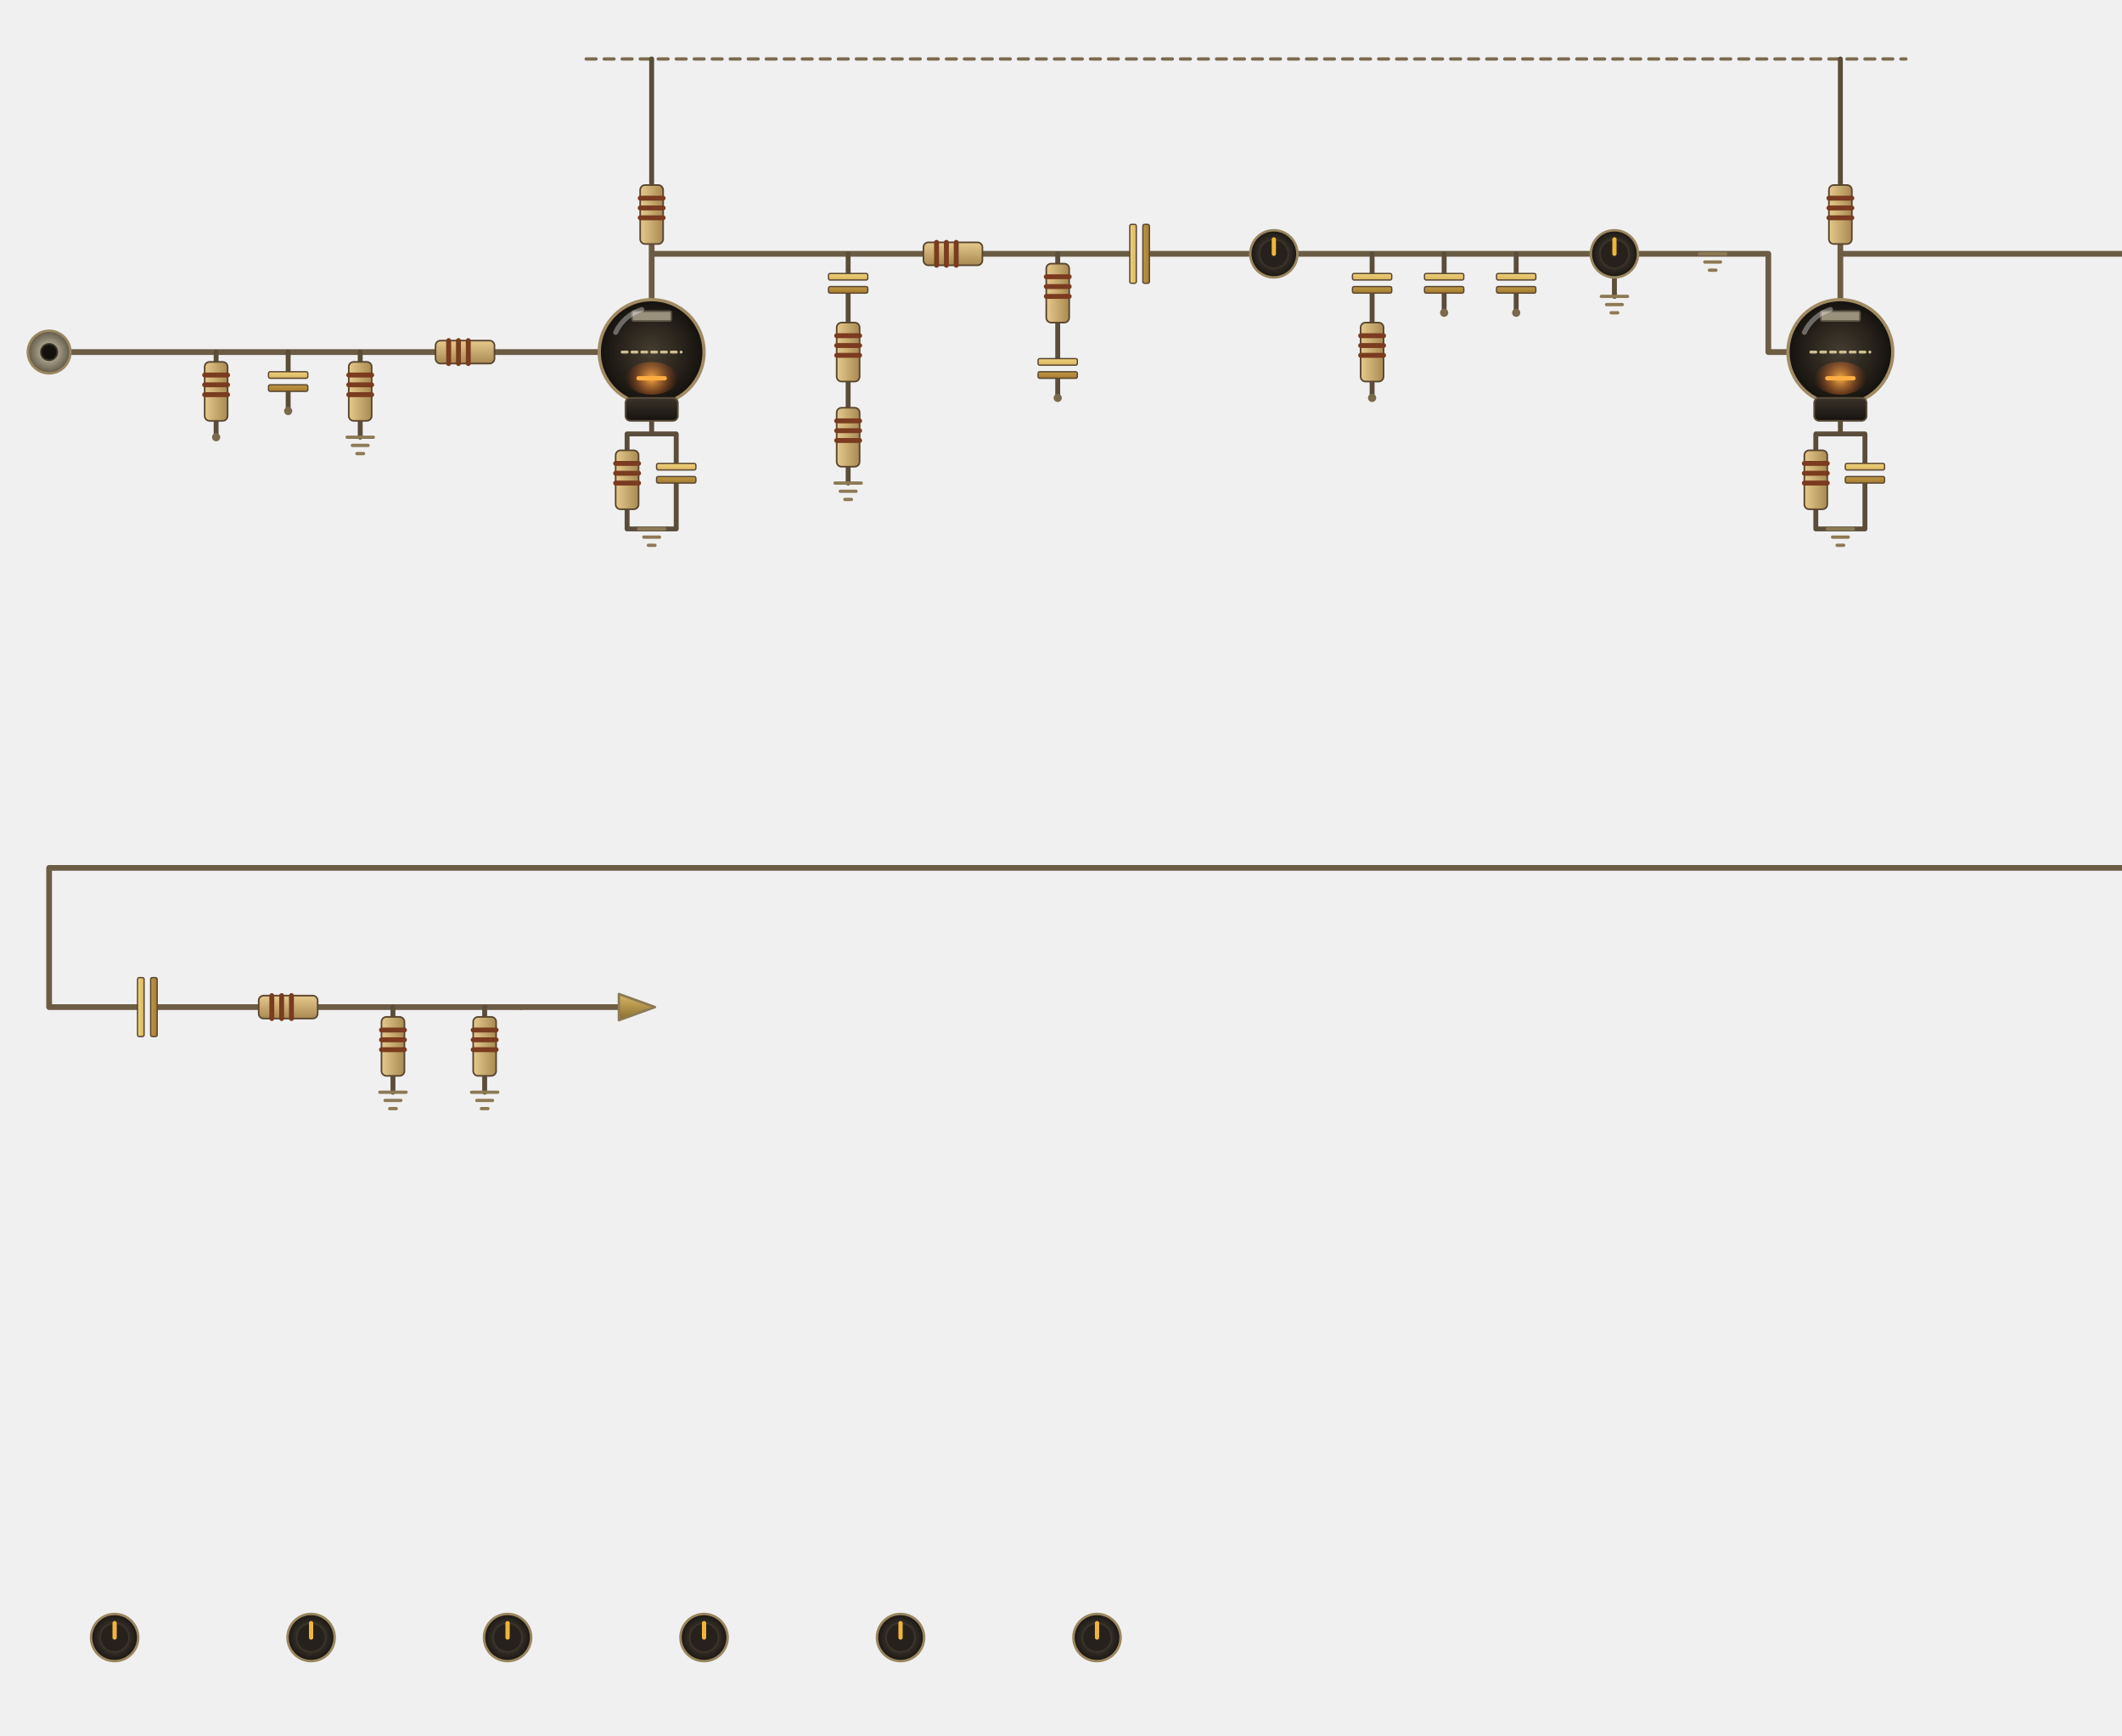
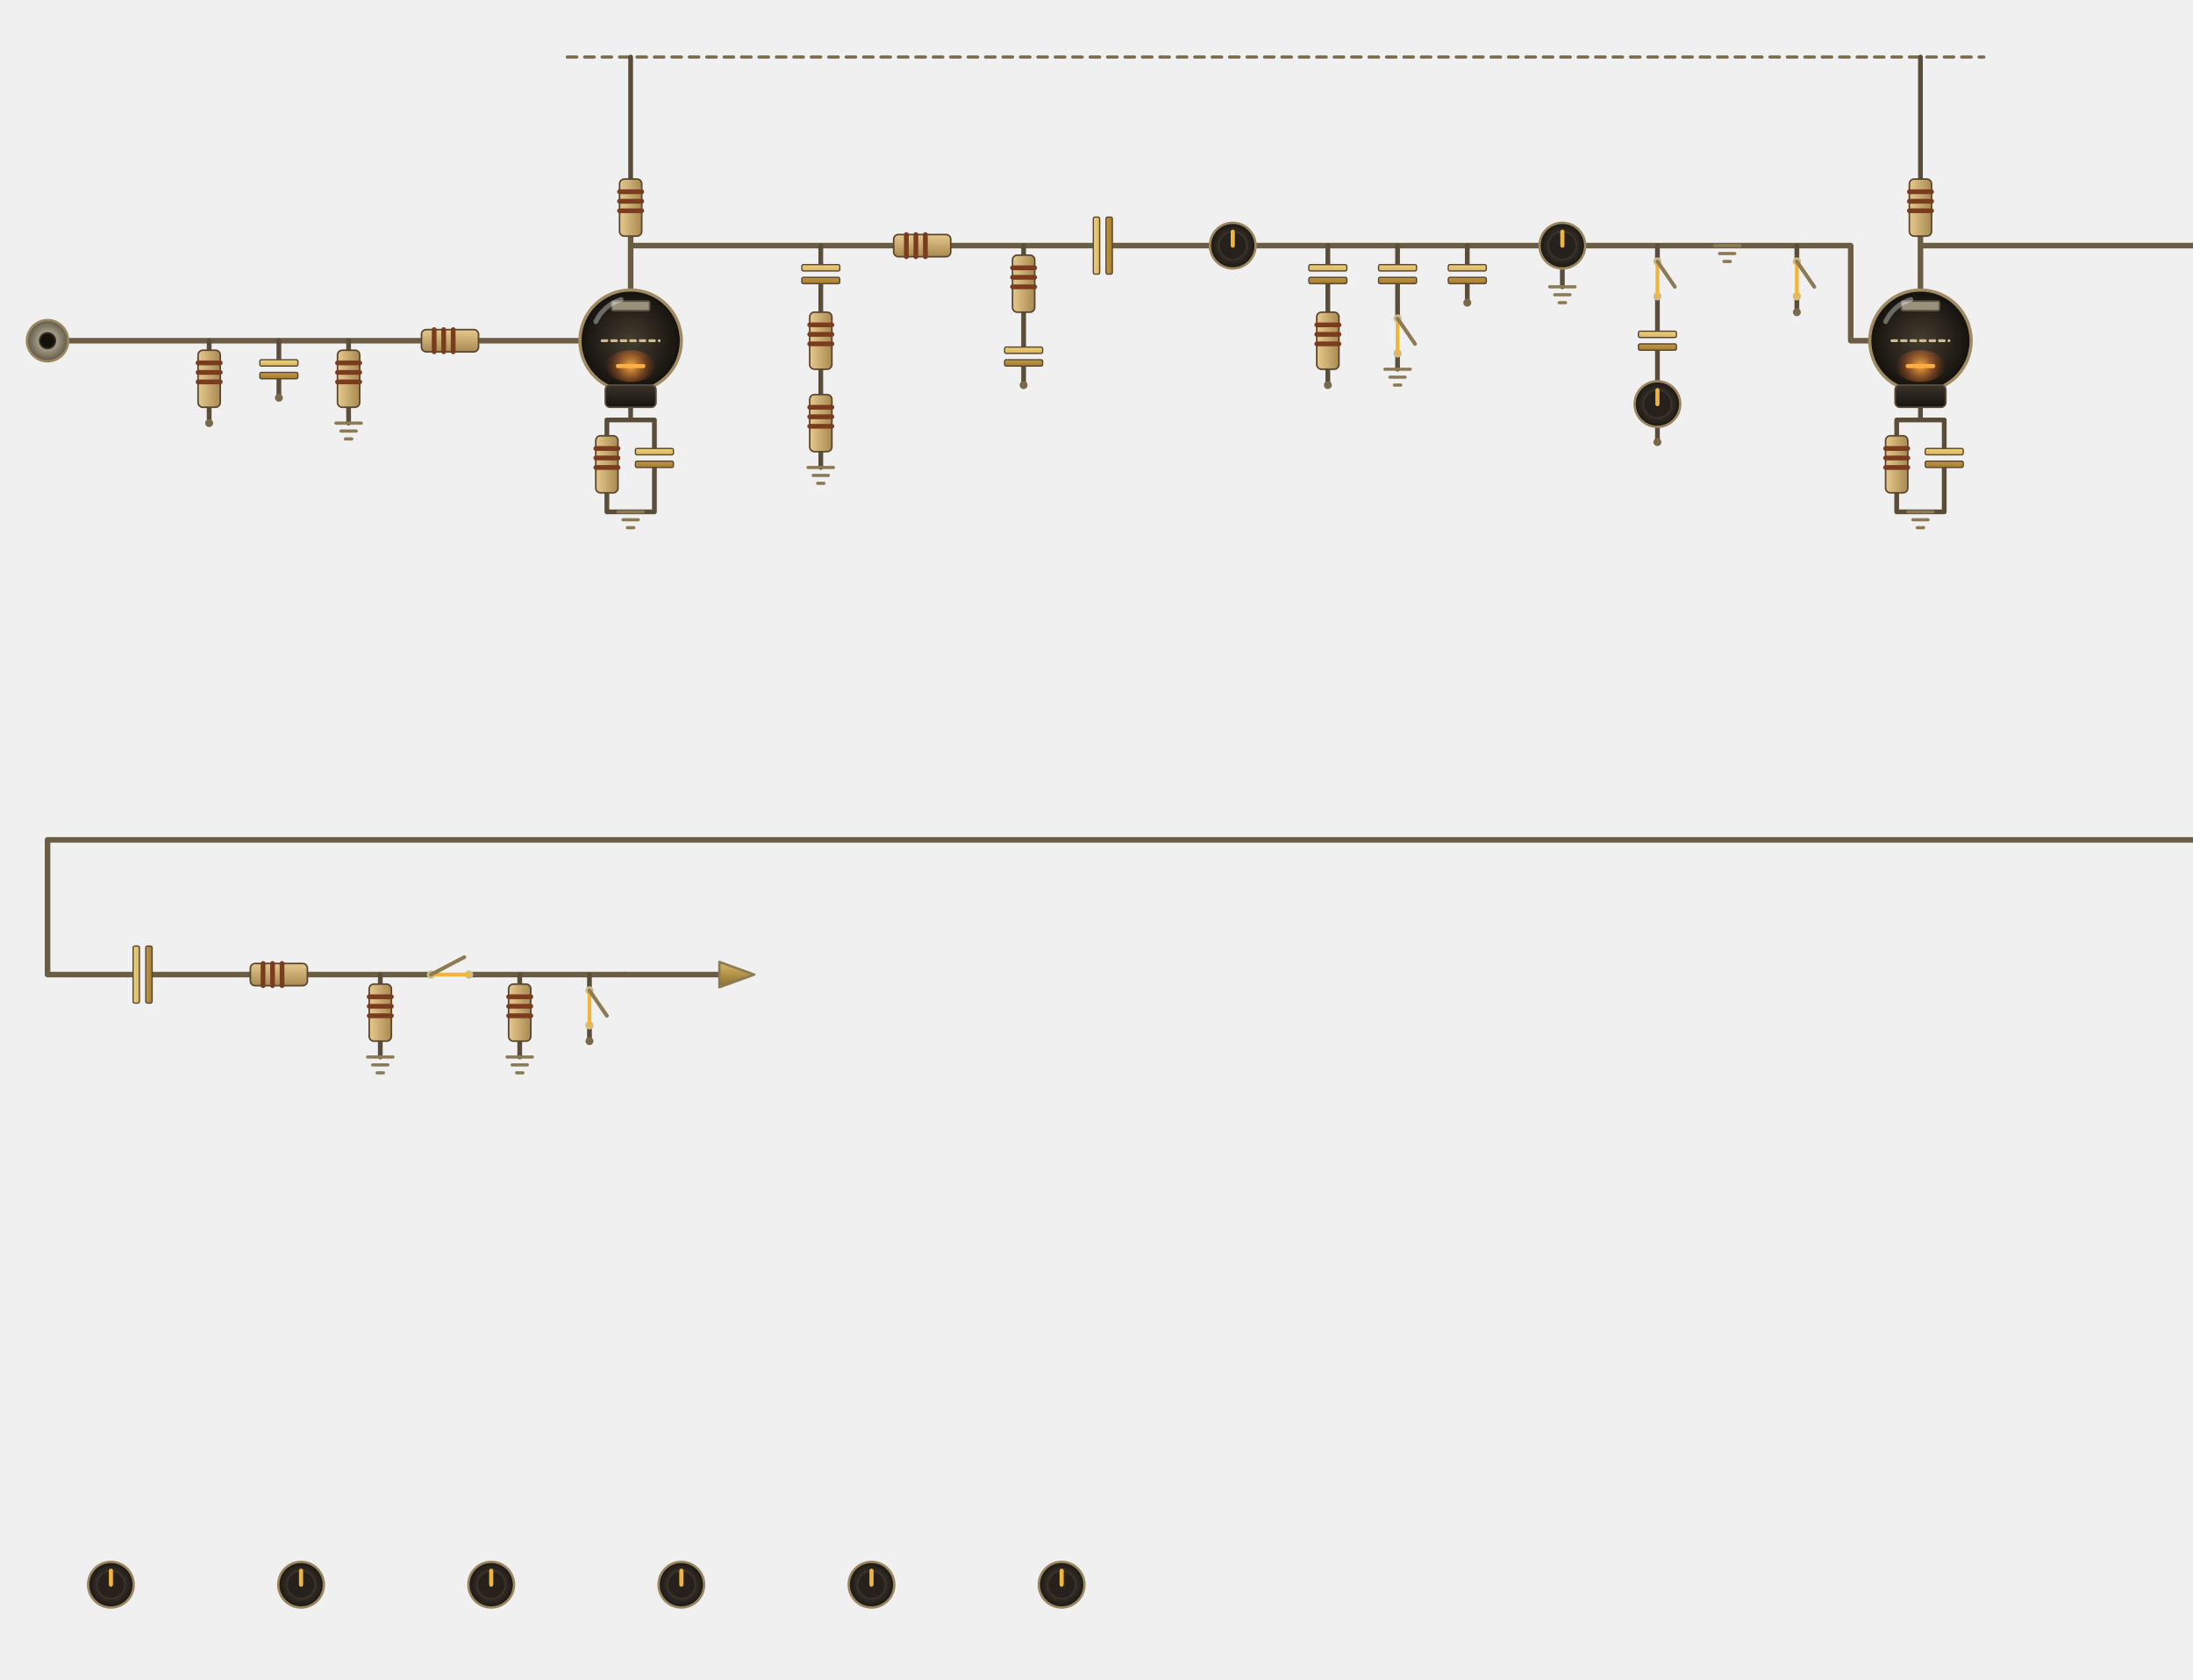
- <svg xmlns="http://www.w3.org/2000/svg" width="1296" height="1060" viewBox="0 0 1296 1060">
+ <svg xmlns="http://www.w3.org/2000/svg" width="1384" height="1060" viewBox="0 0 1384 1060">
  <defs>
    <radialGradient id="g1" cx="30" cy="215" r="13" gradientUnits="userSpaceOnUse">
      <stop offset="0" stop-color="#d9d0b8" />
      <stop offset="1" stop-color="#5f5846" />
    </radialGradient>
    <linearGradient id="g2" x1="125" y1="0" x2="139" y2="0" gradientUnits="userSpaceOnUse">
      <stop offset="0" stop-color="#e6c98c" />
      <stop offset="1" stop-color="#a88a52" />
    </linearGradient>
    <linearGradient id="g3" x1="0" y1="227" x2="0" y2="239" gradientUnits="userSpaceOnUse">
      <stop offset="0" stop-color="#f0d27a" />
      <stop offset="1" stop-color="#a67c2e" />
    </linearGradient>
    <linearGradient id="g4" x1="213" y1="0" x2="227" y2="0" gradientUnits="userSpaceOnUse">
      <stop offset="0" stop-color="#e6c98c" />
      <stop offset="1" stop-color="#a88a52" />
    </linearGradient>
    <linearGradient id="g5" x1="0" y1="208" x2="0" y2="222" gradientUnits="userSpaceOnUse">
      <stop offset="0" stop-color="#e6c98c" />
      <stop offset="1" stop-color="#a88a52" />
    </linearGradient>
    <linearGradient id="g6" x1="0" y1="167" x2="0" y2="179" gradientUnits="userSpaceOnUse">
      <stop offset="0" stop-color="#f0d27a" />
      <stop offset="1" stop-color="#a67c2e" />
    </linearGradient>
    <linearGradient id="g7" x1="511" y1="0" x2="525" y2="0" gradientUnits="userSpaceOnUse">
      <stop offset="0" stop-color="#e6c98c" />
      <stop offset="1" stop-color="#a88a52" />
    </linearGradient>
    <linearGradient id="g8" x1="511" y1="0" x2="525" y2="0" gradientUnits="userSpaceOnUse">
      <stop offset="0" stop-color="#e6c98c" />
      <stop offset="1" stop-color="#a88a52" />
    </linearGradient>
    <linearGradient id="g9" x1="0" y1="148" x2="0" y2="162" gradientUnits="userSpaceOnUse">
      <stop offset="0" stop-color="#e6c98c" />
      <stop offset="1" stop-color="#a88a52" />
    </linearGradient>
    <linearGradient id="g10" x1="639" y1="0" x2="653" y2="0" gradientUnits="userSpaceOnUse">
      <stop offset="0" stop-color="#e6c98c" />
      <stop offset="1" stop-color="#a88a52" />
    </linearGradient>
    <linearGradient id="g11" x1="0" y1="219" x2="0" y2="231" gradientUnits="userSpaceOnUse">
      <stop offset="0" stop-color="#f0d27a" />
      <stop offset="1" stop-color="#a67c2e" />
    </linearGradient>
    <linearGradient id="g12" x1="690" y1="0" x2="702" y2="0" gradientUnits="userSpaceOnUse">
      <stop offset="0" stop-color="#f0d27a" />
      <stop offset="1" stop-color="#a67c2e" />
    </linearGradient>
    <radialGradient id="g13" cx="778" cy="155" r="14.4" gradientUnits="userSpaceOnUse">
      <stop offset="0" stop-color="#5b5246" />
      <stop offset="1" stop-color="#1a1612" />
    </radialGradient>
    <linearGradient id="g14" x1="0" y1="167" x2="0" y2="179" gradientUnits="userSpaceOnUse">
      <stop offset="0" stop-color="#f0d27a" />
      <stop offset="1" stop-color="#a67c2e" />
    </linearGradient>
    <linearGradient id="g15" x1="831" y1="0" x2="845" y2="0" gradientUnits="userSpaceOnUse">
      <stop offset="0" stop-color="#e6c98c" />
      <stop offset="1" stop-color="#a88a52" />
    </linearGradient>
    <linearGradient id="g16" x1="0" y1="167" x2="0" y2="179" gradientUnits="userSpaceOnUse">
      <stop offset="0" stop-color="#f0d27a" />
      <stop offset="1" stop-color="#a67c2e" />
    </linearGradient>
    <linearGradient id="g17" x1="0" y1="167" x2="0" y2="179" gradientUnits="userSpaceOnUse">
      <stop offset="0" stop-color="#f0d27a" />
      <stop offset="1" stop-color="#a67c2e" />
    </linearGradient>
    <radialGradient id="g18" cx="986" cy="155" r="14.4" gradientUnits="userSpaceOnUse">
      <stop offset="0" stop-color="#5b5246" />
      <stop offset="1" stop-color="#1a1612" />
    </radialGradient>
-     <linearGradient id="g19" x1="84" y1="0" x2="96" y2="0" gradientUnits="userSpaceOnUse">
-       <stop offset="0" stop-color="#f0d27a" />
-       <stop offset="1" stop-color="#a67c2e" />
-     </linearGradient>
-     <linearGradient id="g20" x1="0" y1="608" x2="0" y2="622" gradientUnits="userSpaceOnUse">
-       <stop offset="0" stop-color="#e6c98c" />
-       <stop offset="1" stop-color="#a88a52" />
-     </linearGradient>
-     <linearGradient id="g21" x1="233" y1="0" x2="247" y2="0" gradientUnits="userSpaceOnUse">
-       <stop offset="0" stop-color="#e6c98c" />
-       <stop offset="1" stop-color="#a88a52" />
-     </linearGradient>
-     <linearGradient id="g22" x1="289" y1="0" x2="303" y2="0" gradientUnits="userSpaceOnUse">
-       <stop offset="0" stop-color="#e6c98c" />
-       <stop offset="1" stop-color="#a88a52" />
-     </linearGradient>
-     <linearGradient id="g23" x1="391" y1="0" x2="405" y2="0" gradientUnits="userSpaceOnUse">
-       <stop offset="0" stop-color="#e6c98c" />
-       <stop offset="1" stop-color="#a88a52" />
-     </linearGradient>
-     <radialGradient id="g24" cx="398" cy="215" r="32" gradientUnits="userSpaceOnUse">
+     <linearGradient id="g19" x1="0" y1="209" x2="0" y2="221" gradientUnits="userSpaceOnUse">
+       <stop offset="0" stop-color="#f0d27a" />
+       <stop offset="1" stop-color="#a67c2e" />
+     </linearGradient>
+     <radialGradient id="g20" cx="1046" cy="255" r="14.4" gradientUnits="userSpaceOnUse">
+       <stop offset="0" stop-color="#5b5246" />
+       <stop offset="1" stop-color="#1a1612" />
+     </radialGradient>
+     <linearGradient id="g21" x1="84" y1="0" x2="96" y2="0" gradientUnits="userSpaceOnUse">
+       <stop offset="0" stop-color="#f0d27a" />
+       <stop offset="1" stop-color="#a67c2e" />
+     </linearGradient>
+     <linearGradient id="g22" x1="0" y1="608" x2="0" y2="622" gradientUnits="userSpaceOnUse">
+       <stop offset="0" stop-color="#e6c98c" />
+       <stop offset="1" stop-color="#a88a52" />
+     </linearGradient>
+     <linearGradient id="g23" x1="233" y1="0" x2="247" y2="0" gradientUnits="userSpaceOnUse">
+       <stop offset="0" stop-color="#e6c98c" />
+       <stop offset="1" stop-color="#a88a52" />
+     </linearGradient>
+     <linearGradient id="g24" x1="321" y1="0" x2="335" y2="0" gradientUnits="userSpaceOnUse">
+       <stop offset="0" stop-color="#e6c98c" />
+       <stop offset="1" stop-color="#a88a52" />
+     </linearGradient>
+     <linearGradient id="g25" x1="391" y1="0" x2="405" y2="0" gradientUnits="userSpaceOnUse">
+       <stop offset="0" stop-color="#e6c98c" />
+       <stop offset="1" stop-color="#a88a52" />
+     </linearGradient>
+     <radialGradient id="g26" cx="398" cy="215" r="32" gradientUnits="userSpaceOnUse">
      <stop offset="0" stop-color="#463d30" />
      <stop offset="1" stop-color="#14110d" />
    </radialGradient>
-     <radialGradient id="g25" cx="398" cy="231" r="16" gradientUnits="userSpaceOnUse">
+     <radialGradient id="g27" cx="398" cy="231" r="16" gradientUnits="userSpaceOnUse">
      <stop offset="0" stop-color="#ffb347" stop-opacity="0.95" />
      <stop offset="1" stop-color="#c1441a" stop-opacity="0" />
    </radialGradient>
-     <linearGradient id="g26" x1="0" y1="243" x2="0" y2="257" gradientUnits="userSpaceOnUse">
+     <linearGradient id="g28" x1="0" y1="243" x2="0" y2="257" gradientUnits="userSpaceOnUse">
      <stop offset="0" stop-color="#3a332a" />
      <stop offset="1" stop-color="#16130f" />
    </linearGradient>
-     <linearGradient id="g27" x1="376" y1="0" x2="390" y2="0" gradientUnits="userSpaceOnUse">
-       <stop offset="0" stop-color="#e6c98c" />
-       <stop offset="1" stop-color="#a88a52" />
-     </linearGradient>
-     <linearGradient id="g28" x1="0" y1="283" x2="0" y2="295" gradientUnits="userSpaceOnUse">
-       <stop offset="0" stop-color="#f0d27a" />
-       <stop offset="1" stop-color="#a67c2e" />
-     </linearGradient>
-     <linearGradient id="g29" x1="1117" y1="0" x2="1131" y2="0" gradientUnits="userSpaceOnUse">
-       <stop offset="0" stop-color="#e6c98c" />
-       <stop offset="1" stop-color="#a88a52" />
-     </linearGradient>
-     <radialGradient id="g30" cx="1124" cy="215" r="32" gradientUnits="userSpaceOnUse">
+     <linearGradient id="g29" x1="376" y1="0" x2="390" y2="0" gradientUnits="userSpaceOnUse">
+       <stop offset="0" stop-color="#e6c98c" />
+       <stop offset="1" stop-color="#a88a52" />
+     </linearGradient>
+     <linearGradient id="g30" x1="0" y1="283" x2="0" y2="295" gradientUnits="userSpaceOnUse">
+       <stop offset="0" stop-color="#f0d27a" />
+       <stop offset="1" stop-color="#a67c2e" />
+     </linearGradient>
+     <linearGradient id="g31" x1="1205" y1="0" x2="1219" y2="0" gradientUnits="userSpaceOnUse">
+       <stop offset="0" stop-color="#e6c98c" />
+       <stop offset="1" stop-color="#a88a52" />
+     </linearGradient>
+     <radialGradient id="g32" cx="1212" cy="215" r="32" gradientUnits="userSpaceOnUse">
      <stop offset="0" stop-color="#463d30" />
      <stop offset="1" stop-color="#14110d" />
    </radialGradient>
-     <radialGradient id="g31" cx="1124" cy="231" r="16" gradientUnits="userSpaceOnUse">
+     <radialGradient id="g33" cx="1212" cy="231" r="16" gradientUnits="userSpaceOnUse">
      <stop offset="0" stop-color="#ffb347" stop-opacity="0.95" />
      <stop offset="1" stop-color="#c1441a" stop-opacity="0" />
    </radialGradient>
-     <linearGradient id="g32" x1="0" y1="243" x2="0" y2="257" gradientUnits="userSpaceOnUse">
+     <linearGradient id="g34" x1="0" y1="243" x2="0" y2="257" gradientUnits="userSpaceOnUse">
      <stop offset="0" stop-color="#3a332a" />
      <stop offset="1" stop-color="#16130f" />
    </linearGradient>
-     <linearGradient id="g33" x1="1102" y1="0" x2="1116" y2="0" gradientUnits="userSpaceOnUse">
-       <stop offset="0" stop-color="#e6c98c" />
-       <stop offset="1" stop-color="#a88a52" />
-     </linearGradient>
-     <linearGradient id="g34" x1="0" y1="283" x2="0" y2="295" gradientUnits="userSpaceOnUse">
-       <stop offset="0" stop-color="#f0d27a" />
-       <stop offset="1" stop-color="#a67c2e" />
-     </linearGradient>
-     <radialGradient id="g35" cx="70" cy="1000" r="14.4" gradientUnits="userSpaceOnUse">
-       <stop offset="0" stop-color="#5b5246" />
-       <stop offset="1" stop-color="#1a1612" />
-     </radialGradient>
-     <radialGradient id="g36" cx="190" cy="1000" r="14.4" gradientUnits="userSpaceOnUse">
-       <stop offset="0" stop-color="#5b5246" />
-       <stop offset="1" stop-color="#1a1612" />
-     </radialGradient>
-     <radialGradient id="g37" cx="310" cy="1000" r="14.4" gradientUnits="userSpaceOnUse">
-       <stop offset="0" stop-color="#5b5246" />
-       <stop offset="1" stop-color="#1a1612" />
-     </radialGradient>
-     <radialGradient id="g38" cx="430" cy="1000" r="14.4" gradientUnits="userSpaceOnUse">
-       <stop offset="0" stop-color="#5b5246" />
-       <stop offset="1" stop-color="#1a1612" />
-     </radialGradient>
-     <radialGradient id="g39" cx="550" cy="1000" r="14.4" gradientUnits="userSpaceOnUse">
-       <stop offset="0" stop-color="#5b5246" />
-       <stop offset="1" stop-color="#1a1612" />
-     </radialGradient>
-     <radialGradient id="g40" cx="670" cy="1000" r="14.4" gradientUnits="userSpaceOnUse">
-       <stop offset="0" stop-color="#5b5246" />
-       <stop offset="1" stop-color="#1a1612" />
-     </radialGradient>
-     <linearGradient id="g41" x1="0" y1="607" x2="0" y2="623" gradientUnits="userSpaceOnUse">
+     <linearGradient id="g35" x1="1190" y1="0" x2="1204" y2="0" gradientUnits="userSpaceOnUse">
+       <stop offset="0" stop-color="#e6c98c" />
+       <stop offset="1" stop-color="#a88a52" />
+     </linearGradient>
+     <linearGradient id="g36" x1="0" y1="283" x2="0" y2="295" gradientUnits="userSpaceOnUse">
+       <stop offset="0" stop-color="#f0d27a" />
+       <stop offset="1" stop-color="#a67c2e" />
+     </linearGradient>
+     <radialGradient id="g37" cx="70" cy="1000" r="14.4" gradientUnits="userSpaceOnUse">
+       <stop offset="0" stop-color="#5b5246" />
+       <stop offset="1" stop-color="#1a1612" />
+     </radialGradient>
+     <radialGradient id="g38" cx="190" cy="1000" r="14.4" gradientUnits="userSpaceOnUse">
+       <stop offset="0" stop-color="#5b5246" />
+       <stop offset="1" stop-color="#1a1612" />
+     </radialGradient>
+     <radialGradient id="g39" cx="310" cy="1000" r="14.4" gradientUnits="userSpaceOnUse">
+       <stop offset="0" stop-color="#5b5246" />
+       <stop offset="1" stop-color="#1a1612" />
+     </radialGradient>
+     <radialGradient id="g40" cx="430" cy="1000" r="14.4" gradientUnits="userSpaceOnUse">
+       <stop offset="0" stop-color="#5b5246" />
+       <stop offset="1" stop-color="#1a1612" />
+     </radialGradient>
+     <radialGradient id="g41" cx="550" cy="1000" r="14.4" gradientUnits="userSpaceOnUse">
+       <stop offset="0" stop-color="#5b5246" />
+       <stop offset="1" stop-color="#1a1612" />
+     </radialGradient>
+     <radialGradient id="g42" cx="670" cy="1000" r="14.4" gradientUnits="userSpaceOnUse">
+       <stop offset="0" stop-color="#5b5246" />
+       <stop offset="1" stop-color="#1a1612" />
+     </radialGradient>
+     <linearGradient id="g43" x1="0" y1="607" x2="0" y2="623" gradientUnits="userSpaceOnUse">
      <stop offset="0" stop-color="#d9b866" />
      <stop offset="1" stop-color="#8a6d2c" />
    </linearGradient>
  </defs>
-   <path id="rail0" d="M358,36 H1164" fill="none" stroke="#7a6a4c" stroke-width="2" stroke-linecap="round" stroke-linejoin="round" stroke-dasharray="6 5" />
+   <path id="rail0" d="M358,36 H1252" fill="none" stroke="#7a6a4c" stroke-width="2" stroke-linecap="round" stroke-linejoin="round" stroke-dasharray="6 5" />
  <path id="wire_INPUT" d="M43,215 H110 M110,215 H242 M242,215 H266 M302,215 H326 M326,215 H342 M342,215 H366" fill="none" stroke="#6b5c44" stroke-width="3.5" stroke-linecap="round" stroke-linejoin="round" />
-   <path id="wire_V1" d="M398,155 H496 M496,155 H540 M540,155 H564 M600,155 H624 M624,155 H668 M668,155 H690 M702,155 H724 M724,155 H740 M740,155 H763 M793,155 H816 M816,155 H948 M948,155 H971 M1001,155 H1024 M1024,155 H1068 M1068,155 H1080 V215 H1092 M1124,155 H1530 V530 H30 V615 H46 M46,615 H62 M62,615 H84 M96,615 H118 M118,615 H134 M134,615 H158 M194,615 H218 M218,615 H262 M262,615 H274 M274,615 H318 M398,149 V183 M1124,149 V183" fill="none" stroke="#6b5c44" stroke-width="3.5" stroke-linecap="round" stroke-linejoin="round" />
-   <path id="wire_OUT" d="M318,615 H378" fill="none" stroke="#6b5c44" stroke-width="3.5" stroke-linecap="round" stroke-linejoin="round" />
-   <path id="wire_static" d="M132,215 V221 M132,257 V267 M176,215 V227 M176,239 V251 M220,215 V221 M220,257 V267 M518,155 V167 M518,179 V191 M518,191 V197 M518,233 V243 M518,243 V249 M518,285 V295 M646,155 V161 M646,197 V207 M646,207 V219 M646,231 V243 M838,155 V167 M838,179 V191 M838,191 V197 M838,233 V243 M882,155 V167 M882,179 V191 M926,155 V167 M926,179 V191 M986,170 V181 M240,615 V621 M240,657 V667 M296,615 V621 M296,657 V667 M398,36 V113 M398,257 V265 M383,265 H413 M383,265 V275 M413,265 V283 M383,311 V323 H413 M413,295 V323 M1124,36 V113 M1124,257 V265 M1109,265 H1139 M1109,265 V275 M1139,265 V283 M1109,311 V323 H1139 M1139,295 V323" fill="none" stroke="#5a4d3a" stroke-width="3" stroke-linecap="round" stroke-linejoin="round" />
+   <path id="wire_V1" d="M398,155 H496 M496,155 H540 M540,155 H564 M600,155 H624 M624,155 H668 M668,155 H690 M702,155 H724 M724,155 H740 M740,155 H763 M793,155 H816 M816,155 H948 M948,155 H971 M1001,155 H1024 M1024,155 H1156 M1156,155 H1168 V215 H1180 M1212,155 H1530 V530 H30 V615 H46 M46,615 H62 M62,615 H84 M96,615 H118 M118,615 H134 M134,615 H158 M194,615 H218 M218,615 H262 M262,615 H270 M298,615 H306 M306,615 H394 M398,149 V183 M1212,149 V183" fill="none" stroke="#6b5c44" stroke-width="3.5" stroke-linecap="round" stroke-linejoin="round" />
+   <path id="wire_OUT" d="M394,615 H454" fill="none" stroke="#6b5c44" stroke-width="3.5" stroke-linecap="round" stroke-linejoin="round" />
+   <path id="wire_static" d="M132,215 V221 M132,257 V267 M176,215 V227 M176,239 V251 M220,215 V221 M220,257 V267 M518,155 V167 M518,179 V191 M518,191 V197 M518,233 V243 M518,243 V249 M518,285 V295 M646,155 V161 M646,197 V207 M646,207 V219 M646,231 V243 M838,155 V167 M838,179 V191 M838,191 V197 M838,233 V243 M882,155 V167 M882,179 V191 M882,191 V199 M882,225 V233 M926,155 V167 M926,179 V191 M986,170 V181 M1046,155 V163 M1046,189 V197 M1046,197 V209 M1046,221 V233 M1046,233 V241 M1046,269 V279 M1134,155 V163 M1134,189 V197 M240,615 V621 M240,657 V667 M328,615 V621 M328,657 V667 M372,615 V623 M372,649 V657 M398,36 V113 M398,257 V265 M383,265 H413 M383,265 V275 M413,265 V283 M383,311 V323 H413 M413,295 V323 M1212,36 V113 M1212,257 V265 M1197,265 H1227 M1197,265 V275 M1227,265 V283 M1197,311 V323 H1227 M1227,295 V323" fill="none" stroke="#5a4d3a" stroke-width="3" stroke-linecap="round" stroke-linejoin="round" />
  <path id="ground_220_267" d="M212,267 H228 M215.2,272 H224.8 M218,277 H222" fill="none" stroke="#8c7a55" stroke-width="2" stroke-linecap="round" stroke-linejoin="round" />
  <path id="ground_518_295" d="M510,295 H526 M513.2,300 H522.8 M516,305 H520" fill="none" stroke="#8c7a55" stroke-width="2" stroke-linecap="round" stroke-linejoin="round" />
+   <path id="ground_882_233" d="M874,233 H890 M877.2,238 H886.8 M880,243 H884" fill="none" stroke="#8c7a55" stroke-width="2" stroke-linecap="round" stroke-linejoin="round" />
  <path id="ground_986_181" d="M978,181 H994 M981.2,186 H990.8 M984,191 H988" fill="none" stroke="#8c7a55" stroke-width="2" stroke-linecap="round" stroke-linejoin="round" />
-   <path id="ground_1046_155" d="M1038,155 H1054 M1041.2,160 H1050.8 M1044,165 H1048" fill="none" stroke="#8c7a55" stroke-width="2" stroke-linecap="round" stroke-linejoin="round" />
+   <path id="ground_1090_155" d="M1082,155 H1098 M1085.2,160 H1094.8 M1088,165 H1092" fill="none" stroke="#8c7a55" stroke-width="2" stroke-linecap="round" stroke-linejoin="round" />
  <path id="ground_240_667" d="M232,667 H248 M235.2,672 H244.8 M238,677 H242" fill="none" stroke="#8c7a55" stroke-width="2" stroke-linecap="round" stroke-linejoin="round" />
-   <path id="ground_296_667" d="M288,667 H304 M291.2,672 H300.8 M294,677 H298" fill="none" stroke="#8c7a55" stroke-width="2" stroke-linecap="round" stroke-linejoin="round" />
+   <path id="ground_328_667" d="M320,667 H336 M323.2,672 H332.8 M326,677 H330" fill="none" stroke="#8c7a55" stroke-width="2" stroke-linecap="round" stroke-linejoin="round" />
  <path id="ground_398_323" d="M390,323 H406 M393.2,328 H402.8 M396,333 H400" fill="none" stroke="#8c7a55" stroke-width="2" stroke-linecap="round" stroke-linejoin="round" />
-   <path id="ground_1124_323" d="M1116,323 H1132 M1119.2,328 H1128.8 M1122,333 H1126" fill="none" stroke="#8c7a55" stroke-width="2" stroke-linecap="round" stroke-linejoin="round" />
+   <path id="ground_1212_323" d="M1204,323 H1220 M1207.2,328 H1216.8 M1210,333 H1214" fill="none" stroke="#8c7a55" stroke-width="2" stroke-linecap="round" stroke-linejoin="round" />
  <ellipse id="jack_in" cx="30" cy="215" rx="13" ry="13" fill="url(#g1)" stroke="#9a8760" stroke-width="1.5" />
  <ellipse id="jack_hole" cx="30" cy="215" rx="5" ry="5" fill="#14110d" stroke="#3b3329" stroke-width="1" />
  <rect id="RSRC" x="125" y="221" width="14" height="36" rx="3" fill="url(#g2)" stroke="#5a4630" stroke-width="1" />
  <path id="RSRC_bands" d="M125,229 H139 M125,235 H139 M125,241 H139" fill="none" stroke="#7a3b1f" stroke-width="3" stroke-linecap="round" stroke-linejoin="round" />
  <ellipse id="valL_1_7k" cx="143" cy="239" rx="1" ry="1" fill="none" stroke="none" />
  <ellipse id="open_132_267" cx="132" cy="267" rx="2.5" ry="2.5" fill="#7a6a4c" stroke="none" stroke-width="1" />
  <rect id="CPUa" x="164" y="227" width="24" height="4" rx="1" fill="url(#g3)" stroke="#5a4630" stroke-width="0.8" />
  <rect id="CPUb" x="164" y="235" width="24" height="4" rx="1" fill="url(#g3)" stroke="#5a4630" stroke-width="0.8" />
  <ellipse id="valL_2_110p" cx="191" cy="233" rx="1" ry="1" fill="none" stroke="none" />
  <ellipse id="open_176_251" cx="176" cy="251" rx="2.5" ry="2.5" fill="#7a6a4c" stroke="none" stroke-width="1" />
  <rect id="RJ1" x="213" y="221" width="14" height="36" rx="3" fill="url(#g4)" stroke="#5a4630" stroke-width="1" />
  <path id="RJ1_bands" d="M213,229 H227 M213,235 H227 M213,241 H227" fill="none" stroke="#7a3b1f" stroke-width="3" stroke-linecap="round" stroke-linejoin="round" />
  <ellipse id="valL_3_1M" cx="231" cy="239" rx="1" ry="1" fill="none" stroke="none" />
  <rect id="R2" x="266" y="208" width="36" height="14" rx="3" fill="url(#g5)" stroke="#5a4630" stroke-width="1" />
  <path id="R2_bands" d="M274,208 V222 M280,208 V222 M286,208 V222" fill="none" stroke="#7a3b1f" stroke-width="3" stroke-linecap="round" stroke-linejoin="round" />
  <ellipse id="valC_4_33k" cx="284" cy="201" rx="1" ry="1" fill="none" stroke="none" />
  <rect id="C3a" x="506" y="167" width="24" height="4" rx="1" fill="url(#g6)" stroke="#5a4630" stroke-width="0.8" />
  <rect id="C3b" x="506" y="175" width="24" height="4" rx="1" fill="url(#g6)" stroke="#5a4630" stroke-width="0.8" />
  <ellipse id="valL_5_2n2" cx="533" cy="173" rx="1" ry="1" fill="none" stroke="none" />
  <rect id="R5" x="511" y="197" width="14" height="36" rx="3" fill="url(#g7)" stroke="#5a4630" stroke-width="1" />
  <path id="R5_bands" d="M511,205 H525 M511,211 H525 M511,217 H525" fill="none" stroke="#7a3b1f" stroke-width="3" stroke-linecap="round" stroke-linejoin="round" />
  <ellipse id="valL_6_1M" cx="529" cy="215" rx="1" ry="1" fill="none" stroke="none" />
  <rect id="R6" x="511" y="249" width="14" height="36" rx="3" fill="url(#g8)" stroke="#5a4630" stroke-width="1" />
  <path id="R6_bands" d="M511,257 H525 M511,263 H525 M511,269 H525" fill="none" stroke="#7a3b1f" stroke-width="3" stroke-linecap="round" stroke-linejoin="round" />
  <ellipse id="valL_7_68k" cx="529" cy="267" rx="1" ry="1" fill="none" stroke="none" />
  <rect id="R3" x="564" y="148" width="36" height="14" rx="3" fill="url(#g9)" stroke="#5a4630" stroke-width="1" />
  <path id="R3_bands" d="M572,148 V162 M578,148 V162 M584,148 V162" fill="none" stroke="#7a3b1f" stroke-width="3" stroke-linecap="round" stroke-linejoin="round" />
  <ellipse id="valC_8_100k" cx="582" cy="141" rx="1" ry="1" fill="none" stroke="none" />
  <rect id="R25" x="639" y="161" width="14" height="36" rx="3" fill="url(#g10)" stroke="#5a4630" stroke-width="1" />
  <path id="R25_bands" d="M639,169 H653 M639,175 H653 M639,181 H653" fill="none" stroke="#7a3b1f" stroke-width="3" stroke-linecap="round" stroke-linejoin="round" />
  <ellipse id="valL_9_100k" cx="657" cy="179" rx="1" ry="1" fill="none" stroke="none" />
  <rect id="C7a" x="634" y="219" width="24" height="4" rx="1" fill="url(#g11)" stroke="#5a4630" stroke-width="0.8" />
  <rect id="C7b" x="634" y="227" width="24" height="4" rx="1" fill="url(#g11)" stroke="#5a4630" stroke-width="0.8" />
  <ellipse id="valL_10_0.022u" cx="661" cy="225" rx="1" ry="1" fill="none" stroke="none" />
  <ellipse id="open_646_243" cx="646" cy="243" rx="2.5" ry="2.5" fill="#7a6a4c" stroke="none" stroke-width="1" />
  <rect id="C10a" x="690" y="137" width="4" height="36" rx="1" fill="url(#g12)" stroke="#5a4630" stroke-width="0.8" />
  <rect id="C10b" x="698" y="137" width="4" height="36" rx="1" fill="url(#g12)" stroke="#5a4630" stroke-width="0.8" />
  <ellipse id="valC_11_50p" cx="696" cy="129" rx="1" ry="1" fill="none" stroke="none" />
  <ellipse id="pot_reverb" cx="778" cy="155" rx="14.4" ry="14.4" fill="url(#g13)" stroke="#9a8760" stroke-width="1.5" />
  <ellipse id="dial_reverb" cx="778" cy="155" rx="8.8" ry="8.8" fill="#26211c" stroke="#3b3329" stroke-width="1" />
  <path id="ptr_reverb" d="M778,155 L778,146.2" fill="none" stroke="#f0b53a" stroke-width="2.6" stroke-linecap="round" stroke-linejoin="round" />
  <ellipse id="lbl_reverb" cx="778" cy="121" rx="1" ry="1" fill="none" stroke="none" stroke-width="0" />
  <rect id="C7a" x="826" y="167" width="24" height="4" rx="1" fill="url(#g14)" stroke="#5a4630" stroke-width="0.8" />
  <rect id="C7b" x="826" y="175" width="24" height="4" rx="1" fill="url(#g14)" stroke="#5a4630" stroke-width="0.8" />
  <ellipse id="valL_12_0.022u" cx="853" cy="173" rx="1" ry="1" fill="none" stroke="none" />
  <rect id="R25" x="831" y="197" width="14" height="36" rx="3" fill="url(#g15)" stroke="#5a4630" stroke-width="1" />
  <path id="R25_bands" d="M831,205 H845 M831,211 H845 M831,217 H845" fill="none" stroke="#7a3b1f" stroke-width="3" stroke-linecap="round" stroke-linejoin="round" />
  <ellipse id="valL_13_100k" cx="849" cy="215" rx="1" ry="1" fill="none" stroke="none" />
  <ellipse id="open_838_243" cx="838" cy="243" rx="2.5" ry="2.5" fill="#7a6a4c" stroke="none" stroke-width="1" />
  <rect id="C11a" x="870" y="167" width="24" height="4" rx="1" fill="url(#g16)" stroke="#5a4630" stroke-width="0.8" />
  <rect id="C11b" x="870" y="175" width="24" height="4" rx="1" fill="url(#g16)" stroke="#5a4630" stroke-width="0.8" />
  <ellipse id="valL_14_220p" cx="897" cy="173" rx="1" ry="1" fill="none" stroke="none" />
-   <ellipse id="open_882_191" cx="882" cy="191" rx="2.5" ry="2.5" fill="#7a6a4c" stroke="none" stroke-width="1" />
+   <ellipse id="sw_pin_SW_BR1_882_201" cx="882" cy="201" rx="2.6" ry="2.6" fill="#cdbd92" stroke="none" stroke-width="1" />
+   <ellipse id="sw_pin_SW_BR1_882_223" cx="882" cy="223" rx="2.6" ry="2.6" fill="#cdbd92" stroke="none" stroke-width="1" />
+   <path id="swc_1_SW_BR1" d="M882,201 L882,223" fill="none" stroke="#f0b53a" stroke-width="2.4" stroke-linecap="round" stroke-linejoin="round" />
+   <path id="swo_1_SW_BR1" d="M882,201 L893,217" fill="none" stroke="#8c7a55" stroke-width="2.4" stroke-linecap="round" stroke-linejoin="round" />
  <rect id="C12a" x="914" y="167" width="24" height="4" rx="1" fill="url(#g17)" stroke="#5a4630" stroke-width="0.8" />
  <rect id="C12b" x="914" y="175" width="24" height="4" rx="1" fill="url(#g17)" stroke="#5a4630" stroke-width="0.8" />
  <ellipse id="valL_15_100p" cx="941" cy="173" rx="1" ry="1" fill="none" stroke="none" />
  <ellipse id="open_926_191" cx="926" cy="191" rx="2.5" ry="2.5" fill="#7a6a4c" stroke="none" stroke-width="1" />
  <ellipse id="pot_volume2" cx="986" cy="155" rx="14.4" ry="14.4" fill="url(#g18)" stroke="#9a8760" stroke-width="1.5" />
  <ellipse id="dial_volume2" cx="986" cy="155" rx="8.8" ry="8.8" fill="#26211c" stroke="#3b3329" stroke-width="1" />
  <path id="ptr_volume2" d="M986,155 L986,146.2" fill="none" stroke="#f0b53a" stroke-width="2.6" stroke-linecap="round" stroke-linejoin="round" />
  <ellipse id="lbl_volume2" cx="986" cy="121" rx="1" ry="1" fill="none" stroke="none" stroke-width="0" />
-   <rect id="C9a" x="84" y="597" width="4" height="36" rx="1" fill="url(#g19)" stroke="#5a4630" stroke-width="0.8" />
-   <rect id="C9b" x="92" y="597" width="4" height="36" rx="1" fill="url(#g19)" stroke="#5a4630" stroke-width="0.8" />
-   <ellipse id="valC_16_0.022u" cx="90" cy="589" rx="1" ry="1" fill="none" stroke="none" />
-   <rect id="R15" x="158" y="608" width="36" height="14" rx="3" fill="url(#g20)" stroke="#5a4630" stroke-width="1" />
+   <ellipse id="sw_pin_SW_BR1_1046_165" cx="1046" cy="165" rx="2.6" ry="2.6" fill="#cdbd92" stroke="none" stroke-width="1" />
+   <ellipse id="sw_pin_SW_BR1_1046_187" cx="1046" cy="187" rx="2.6" ry="2.6" fill="#cdbd92" stroke="none" stroke-width="1" />
+   <path id="swc_1_SW_BR1" d="M1046,165 L1046,187" fill="none" stroke="#f0b53a" stroke-width="2.4" stroke-linecap="round" stroke-linejoin="round" />
+   <path id="swo_1_SW_BR1" d="M1046,165 L1057,181" fill="none" stroke="#8c7a55" stroke-width="2.4" stroke-linecap="round" stroke-linejoin="round" />
+   <rect id="C11a" x="1034" y="209" width="24" height="4" rx="1" fill="url(#g19)" stroke="#5a4630" stroke-width="0.8" />
+   <rect id="C11b" x="1034" y="217" width="24" height="4" rx="1" fill="url(#g19)" stroke="#5a4630" stroke-width="0.8" />
+   <ellipse id="valL_16_220p" cx="1061" cy="215" rx="1" ry="1" fill="none" stroke="none" />
+   <ellipse id="pot_reverb-2" cx="1046" cy="255" rx="14.4" ry="14.4" fill="url(#g20)" stroke="#9a8760" stroke-width="1.5" />
+   <ellipse id="dial_reverb-2" cx="1046" cy="255" rx="8.8" ry="8.8" fill="#26211c" stroke="#3b3329" stroke-width="1" />
+   <path id="ptr_reverb-2" d="M1046,255 L1046,246.2" fill="none" stroke="#f0b53a" stroke-width="2.6" stroke-linecap="round" stroke-linejoin="round" />
+   <ellipse id="open_1046_279" cx="1046" cy="279" rx="2.5" ry="2.5" fill="#7a6a4c" stroke="none" stroke-width="1" />
+   <ellipse id="sw_pin_SW_BR2_1134_165" cx="1134" cy="165" rx="2.6" ry="2.6" fill="#cdbd92" stroke="none" stroke-width="1" />
+   <ellipse id="sw_pin_SW_BR2_1134_187" cx="1134" cy="187" rx="2.6" ry="2.6" fill="#cdbd92" stroke="none" stroke-width="1" />
+   <path id="swc_0_SW_BR2" d="M1134,165 L1134,187" fill="none" stroke="#f0b53a" stroke-width="2.4" stroke-linecap="round" stroke-linejoin="round" />
+   <path id="swo_0_SW_BR2" d="M1134,165 L1145,181" fill="none" stroke="#8c7a55" stroke-width="2.4" stroke-linecap="round" stroke-linejoin="round" />
+   <ellipse id="open_1134_197" cx="1134" cy="197" rx="2.5" ry="2.5" fill="#7a6a4c" stroke="none" stroke-width="1" />
+   <rect id="C9a" x="84" y="597" width="4" height="36" rx="1" fill="url(#g21)" stroke="#5a4630" stroke-width="0.8" />
+   <rect id="C9b" x="92" y="597" width="4" height="36" rx="1" fill="url(#g21)" stroke="#5a4630" stroke-width="0.8" />
+   <ellipse id="valC_17_0.022u" cx="90" cy="589" rx="1" ry="1" fill="none" stroke="none" />
+   <rect id="R15" x="158" y="608" width="36" height="14" rx="3" fill="url(#g22)" stroke="#5a4630" stroke-width="1" />
  <path id="R15_bands" d="M166,608 V622 M172,608 V622 M178,608 V622" fill="none" stroke="#7a3b1f" stroke-width="3" stroke-linecap="round" stroke-linejoin="round" />
-   <ellipse id="valC_17_470k" cx="176" cy="601" rx="1" ry="1" fill="none" stroke="none" />
-   <rect id="R22" x="233" y="621" width="14" height="36" rx="3" fill="url(#g21)" stroke="#5a4630" stroke-width="1" />
+   <ellipse id="valC_18_470k" cx="176" cy="601" rx="1" ry="1" fill="none" stroke="none" />
+   <rect id="R22" x="233" y="621" width="14" height="36" rx="3" fill="url(#g23)" stroke="#5a4630" stroke-width="1" />
  <path id="R22_bands" d="M233,629 H247 M233,635 H247 M233,641 H247" fill="none" stroke="#7a3b1f" stroke-width="3" stroke-linecap="round" stroke-linejoin="round" />
-   <ellipse id="valL_18_470k" cx="251" cy="639" rx="1" ry="1" fill="none" stroke="none" />
-   <rect id="RMLOAD" x="289" y="621" width="14" height="36" rx="3" fill="url(#g22)" stroke="#5a4630" stroke-width="1" />
-   <path id="RMLOAD_bands" d="M289,629 H303 M289,635 H303 M289,641 H303" fill="none" stroke="#7a3b1f" stroke-width="3" stroke-linecap="round" stroke-linejoin="round" />
-   <ellipse id="valL_19_1M" cx="307" cy="639" rx="1" ry="1" fill="none" stroke="none" />
-   <rect id="rp0" x="391" y="113" width="14" height="36" rx="3" fill="url(#g23)" stroke="#5a4630" stroke-width="1" />
+   <ellipse id="valL_19_470k" cx="251" cy="639" rx="1" ry="1" fill="none" stroke="none" />
+   <ellipse id="sw_pin_SW_CLN_OUT_272_615" cx="272" cy="615" rx="2.6" ry="2.6" fill="#cdbd92" stroke="none" stroke-width="1" />
+   <ellipse id="sw_pin_SW_CLN_OUT_296_615" cx="296" cy="615" rx="2.6" ry="2.6" fill="#cdbd92" stroke="none" stroke-width="1" />
+   <path id="swc_1_SW_CLN_OUT" d="M272,615 L296,615" fill="none" stroke="#f0b53a" stroke-width="2.4" stroke-linecap="round" stroke-linejoin="round" />
+   <path id="swo_1_SW_CLN_OUT" d="M272,615 L293,604" fill="none" stroke="#8c7a55" stroke-width="2.4" stroke-linecap="round" stroke-linejoin="round" />
+   <rect id="RMLOAD" x="321" y="621" width="14" height="36" rx="3" fill="url(#g24)" stroke="#5a4630" stroke-width="1" />
+   <path id="RMLOAD_bands" d="M321,629 H335 M321,635 H335 M321,641 H335" fill="none" stroke="#7a3b1f" stroke-width="3" stroke-linecap="round" stroke-linejoin="round" />
+   <ellipse id="valL_20_1M" cx="339" cy="639" rx="1" ry="1" fill="none" stroke="none" />
+   <ellipse id="sw_pin_SW_BE_OUT_372_625" cx="372" cy="625" rx="2.6" ry="2.6" fill="#cdbd92" stroke="none" stroke-width="1" />
+   <ellipse id="sw_pin_SW_BE_OUT_372_647" cx="372" cy="647" rx="2.6" ry="2.6" fill="#cdbd92" stroke="none" stroke-width="1" />
+   <path id="swc_0_SW_BE_OUT" d="M372,625 L372,647" fill="none" stroke="#f0b53a" stroke-width="2.4" stroke-linecap="round" stroke-linejoin="round" />
+   <path id="swo_0_SW_BE_OUT" d="M372,625 L383,641" fill="none" stroke="#8c7a55" stroke-width="2.4" stroke-linecap="round" stroke-linejoin="round" />
+   <ellipse id="open_372_657" cx="372" cy="657" rx="2.5" ry="2.5" fill="#7a6a4c" stroke="none" stroke-width="1" />
+   <rect id="rp0" x="391" y="113" width="14" height="36" rx="3" fill="url(#g25)" stroke="#5a4630" stroke-width="1" />
  <path id="rp0_bands" d="M391,121 H405 M391,127 H405 M391,133 H405" fill="none" stroke="#7a3b1f" stroke-width="3" stroke-linecap="round" stroke-linejoin="round" />
-   <ellipse id="tube_V1A-12AX7" cx="398" cy="215" rx="32" ry="32" fill="url(#g24)" stroke="#a08b63" stroke-width="2" />
+   <ellipse id="tube_V1A-12AX7" cx="398" cy="215" rx="32" ry="32" fill="url(#g26)" stroke="#a08b63" stroke-width="2" />
  <rect id="plate_V1A" x="386" y="190" width="24" height="6" rx="1" fill="#9a917d" stroke="#5a5446" stroke-width="1" />
  <path id="grid_V1A" d="M380,215 H416" fill="none" stroke="#cdbd92" stroke-width="1.8" stroke-linecap="round" stroke-linejoin="round" stroke-dasharray="3 3" />
-   <ellipse id="glow_V1" cx="398" cy="231" rx="16" ry="10" fill="url(#g25)" stroke="none" stroke-width="1" />
+   <ellipse id="glow_V1" cx="398" cy="231" rx="16" ry="10" fill="url(#g27)" stroke="none" stroke-width="1" />
  <path id="filament_V1A" d="M390,231 H406" fill="none" stroke="#ffae42" stroke-width="2.6" stroke-linecap="round" stroke-linejoin="round" />
  <path id="shine_V1A" d="M376,203 A26,26 0 0 1 392,189" fill="none" stroke="#ffffff" stroke-width="3" stroke-linecap="round" stroke-linejoin="round" opacity="0.35" />
-   <rect id="base_V1A" x="382" y="243" width="32" height="14" rx="3" fill="url(#g26)" stroke="#5a4d3a" stroke-width="1" />
-   <rect id="rk0" x="376" y="275" width="14" height="36" rx="3" fill="url(#g27)" stroke="#5a4630" stroke-width="1" />
+   <rect id="base_V1A" x="382" y="243" width="32" height="14" rx="3" fill="url(#g28)" stroke="#5a4d3a" stroke-width="1" />
+   <rect id="rk0" x="376" y="275" width="14" height="36" rx="3" fill="url(#g29)" stroke="#5a4630" stroke-width="1" />
  <path id="rk0_bands" d="M376,283 H390 M376,289 H390 M376,295 H390" fill="none" stroke="#7a3b1f" stroke-width="3" stroke-linecap="round" stroke-linejoin="round" />
-   <ellipse id="valL_20_2k7" cx="394" cy="293" rx="1" ry="1" fill="none" stroke="none" />
-   <rect id="ck0a" x="401" y="283" width="24" height="4" rx="1" fill="url(#g28)" stroke="#5a4630" stroke-width="0.8" />
-   <rect id="ck0b" x="401" y="291" width="24" height="4" rx="1" fill="url(#g28)" stroke="#5a4630" stroke-width="0.8" />
-   <ellipse id="valL_21_0.68u" cx="428" cy="289" rx="1" ry="1" fill="none" stroke="none" />
-   <rect id="rp1" x="1117" y="113" width="14" height="36" rx="3" fill="url(#g29)" stroke="#5a4630" stroke-width="1" />
-   <path id="rp1_bands" d="M1117,121 H1131 M1117,127 H1131 M1117,133 H1131" fill="none" stroke="#7a3b1f" stroke-width="3" stroke-linecap="round" stroke-linejoin="round" />
-   <ellipse id="valL_22_100k" cx="1135" cy="131" rx="1" ry="1" fill="none" stroke="none" />
-   <ellipse id="tube_V1B-12AX7" cx="1124" cy="215" rx="32" ry="32" fill="url(#g30)" stroke="#a08b63" stroke-width="2" />
-   <rect id="plate_V1B" x="1112" y="190" width="24" height="6" rx="1" fill="#9a917d" stroke="#5a5446" stroke-width="1" />
-   <path id="grid_V1B" d="M1106,215 H1142" fill="none" stroke="#cdbd92" stroke-width="1.8" stroke-linecap="round" stroke-linejoin="round" stroke-dasharray="3 3" />
-   <ellipse id="glow_V1" cx="1124" cy="231" rx="16" ry="10" fill="url(#g31)" stroke="none" stroke-width="1" />
-   <path id="filament_V1B" d="M1116,231 H1132" fill="none" stroke="#ffae42" stroke-width="2.6" stroke-linecap="round" stroke-linejoin="round" />
-   <path id="shine_V1B" d="M1102,203 A26,26 0 0 1 1118,189" fill="none" stroke="#ffffff" stroke-width="3" stroke-linecap="round" stroke-linejoin="round" opacity="0.35" />
-   <rect id="base_V1B" x="1108" y="243" width="32" height="14" rx="3" fill="url(#g32)" stroke="#5a4d3a" stroke-width="1" />
-   <rect id="rk1" x="1102" y="275" width="14" height="36" rx="3" fill="url(#g33)" stroke="#5a4630" stroke-width="1" />
-   <path id="rk1_bands" d="M1102,283 H1116 M1102,289 H1116 M1102,295 H1116" fill="none" stroke="#7a3b1f" stroke-width="3" stroke-linecap="round" stroke-linejoin="round" />
-   <ellipse id="valL_23_820" cx="1120" cy="293" rx="1" ry="1" fill="none" stroke="none" />
-   <rect id="ck1a" x="1127" y="283" width="24" height="4" rx="1" fill="url(#g34)" stroke="#5a4630" stroke-width="0.8" />
-   <rect id="ck1b" x="1127" y="291" width="24" height="4" rx="1" fill="url(#g34)" stroke="#5a4630" stroke-width="0.8" />
-   <ellipse id="valL_24_10u" cx="1154" cy="289" rx="1" ry="1" fill="none" stroke="none" />
-   <ellipse id="pot_volume" cx="70" cy="1000" rx="14.4" ry="14.4" fill="url(#g35)" stroke="#9a8760" stroke-width="1.5" />
+   <ellipse id="valL_21_2k7" cx="394" cy="293" rx="1" ry="1" fill="none" stroke="none" />
+   <rect id="ck0a" x="401" y="283" width="24" height="4" rx="1" fill="url(#g30)" stroke="#5a4630" stroke-width="0.8" />
+   <rect id="ck0b" x="401" y="291" width="24" height="4" rx="1" fill="url(#g30)" stroke="#5a4630" stroke-width="0.8" />
+   <ellipse id="valL_22_0.68u" cx="428" cy="289" rx="1" ry="1" fill="none" stroke="none" />
+   <rect id="rp1" x="1205" y="113" width="14" height="36" rx="3" fill="url(#g31)" stroke="#5a4630" stroke-width="1" />
+   <path id="rp1_bands" d="M1205,121 H1219 M1205,127 H1219 M1205,133 H1219" fill="none" stroke="#7a3b1f" stroke-width="3" stroke-linecap="round" stroke-linejoin="round" />
+   <ellipse id="valL_23_100k" cx="1223" cy="131" rx="1" ry="1" fill="none" stroke="none" />
+   <ellipse id="tube_V1B-12AX7" cx="1212" cy="215" rx="32" ry="32" fill="url(#g32)" stroke="#a08b63" stroke-width="2" />
+   <rect id="plate_V1B" x="1200" y="190" width="24" height="6" rx="1" fill="#9a917d" stroke="#5a5446" stroke-width="1" />
+   <path id="grid_V1B" d="M1194,215 H1230" fill="none" stroke="#cdbd92" stroke-width="1.8" stroke-linecap="round" stroke-linejoin="round" stroke-dasharray="3 3" />
+   <ellipse id="glow_V1" cx="1212" cy="231" rx="16" ry="10" fill="url(#g33)" stroke="none" stroke-width="1" />
+   <path id="filament_V1B" d="M1204,231 H1220" fill="none" stroke="#ffae42" stroke-width="2.6" stroke-linecap="round" stroke-linejoin="round" />
+   <path id="shine_V1B" d="M1190,203 A26,26 0 0 1 1206,189" fill="none" stroke="#ffffff" stroke-width="3" stroke-linecap="round" stroke-linejoin="round" opacity="0.35" />
+   <rect id="base_V1B" x="1196" y="243" width="32" height="14" rx="3" fill="url(#g34)" stroke="#5a4d3a" stroke-width="1" />
+   <rect id="rk1" x="1190" y="275" width="14" height="36" rx="3" fill="url(#g35)" stroke="#5a4630" stroke-width="1" />
+   <path id="rk1_bands" d="M1190,283 H1204 M1190,289 H1204 M1190,295 H1204" fill="none" stroke="#7a3b1f" stroke-width="3" stroke-linecap="round" stroke-linejoin="round" />
+   <ellipse id="valL_24_820" cx="1208" cy="293" rx="1" ry="1" fill="none" stroke="none" />
+   <rect id="ck1a" x="1215" y="283" width="24" height="4" rx="1" fill="url(#g36)" stroke="#5a4630" stroke-width="0.8" />
+   <rect id="ck1b" x="1215" y="291" width="24" height="4" rx="1" fill="url(#g36)" stroke="#5a4630" stroke-width="0.8" />
+   <ellipse id="valL_25_10u" cx="1242" cy="289" rx="1" ry="1" fill="none" stroke="none" />
+   <ellipse id="pot_volume" cx="70" cy="1000" rx="14.4" ry="14.4" fill="url(#g37)" stroke="#9a8760" stroke-width="1.5" />
  <ellipse id="dial_volume" cx="70" cy="1000" rx="8.8" ry="8.8" fill="#26211c" stroke="#3b3329" stroke-width="1" />
  <path id="ptr_volume" d="M70,1000 L70,991.2" fill="none" stroke="#f0b53a" stroke-width="2.6" stroke-linecap="round" stroke-linejoin="round" />
-   <ellipse id="pot_bass" cx="190" cy="1000" rx="14.4" ry="14.4" fill="url(#g36)" stroke="#9a8760" stroke-width="1.5" />
+   <ellipse id="pot_bass" cx="190" cy="1000" rx="14.4" ry="14.4" fill="url(#g38)" stroke="#9a8760" stroke-width="1.5" />
  <ellipse id="dial_bass" cx="190" cy="1000" rx="8.8" ry="8.8" fill="#26211c" stroke="#3b3329" stroke-width="1" />
  <path id="ptr_bass" d="M190,1000 L190,991.2" fill="none" stroke="#f0b53a" stroke-width="2.6" stroke-linecap="round" stroke-linejoin="round" />
-   <ellipse id="pot_middle" cx="310" cy="1000" rx="14.4" ry="14.4" fill="url(#g37)" stroke="#9a8760" stroke-width="1.5" />
+   <ellipse id="pot_middle" cx="310" cy="1000" rx="14.4" ry="14.4" fill="url(#g39)" stroke="#9a8760" stroke-width="1.5" />
  <ellipse id="dial_middle" cx="310" cy="1000" rx="8.8" ry="8.8" fill="#26211c" stroke="#3b3329" stroke-width="1" />
  <path id="ptr_middle" d="M310,1000 L310,991.2" fill="none" stroke="#f0b53a" stroke-width="2.6" stroke-linecap="round" stroke-linejoin="round" />
-   <ellipse id="pot_treble" cx="430" cy="1000" rx="14.4" ry="14.4" fill="url(#g38)" stroke="#9a8760" stroke-width="1.5" />
+   <ellipse id="pot_treble" cx="430" cy="1000" rx="14.4" ry="14.4" fill="url(#g40)" stroke="#9a8760" stroke-width="1.5" />
  <ellipse id="dial_treble" cx="430" cy="1000" rx="8.8" ry="8.8" fill="#26211c" stroke="#3b3329" stroke-width="1" />
  <path id="ptr_treble" d="M430,1000 L430,991.2" fill="none" stroke="#f0b53a" stroke-width="2.6" stroke-linecap="round" stroke-linejoin="round" />
-   <ellipse id="pot_master" cx="550" cy="1000" rx="14.4" ry="14.4" fill="url(#g39)" stroke="#9a8760" stroke-width="1.5" />
+   <ellipse id="pot_master" cx="550" cy="1000" rx="14.4" ry="14.4" fill="url(#g41)" stroke="#9a8760" stroke-width="1.5" />
  <ellipse id="dial_master" cx="550" cy="1000" rx="8.8" ry="8.8" fill="#26211c" stroke="#3b3329" stroke-width="1" />
  <path id="ptr_master" d="M550,1000 L550,991.2" fill="none" stroke="#f0b53a" stroke-width="2.6" stroke-linecap="round" stroke-linejoin="round" />
-   <ellipse id="pot_resonance" cx="670" cy="1000" rx="14.4" ry="14.4" fill="url(#g40)" stroke="#9a8760" stroke-width="1.5" />
+   <ellipse id="pot_resonance" cx="670" cy="1000" rx="14.4" ry="14.4" fill="url(#g42)" stroke="#9a8760" stroke-width="1.5" />
  <ellipse id="dial_resonance" cx="670" cy="1000" rx="8.8" ry="8.8" fill="#26211c" stroke="#3b3329" stroke-width="1" />
  <path id="ptr_resonance" d="M670,1000 L670,991.2" fill="none" stroke="#f0b53a" stroke-width="2.6" stroke-linecap="round" stroke-linejoin="round" />
-   <path id="next_power" d="M378,607 V623 L400,615 Z" fill="url(#g41)" stroke="#8c7a55" stroke-width="1.5" stroke-linecap="round" stroke-linejoin="round" />
+   <path id="next_power" d="M454,607 V623 L476,615 Z" fill="url(#g43)" stroke="#8c7a55" stroke-width="1.5" stroke-linecap="round" stroke-linejoin="round" />
</svg>
